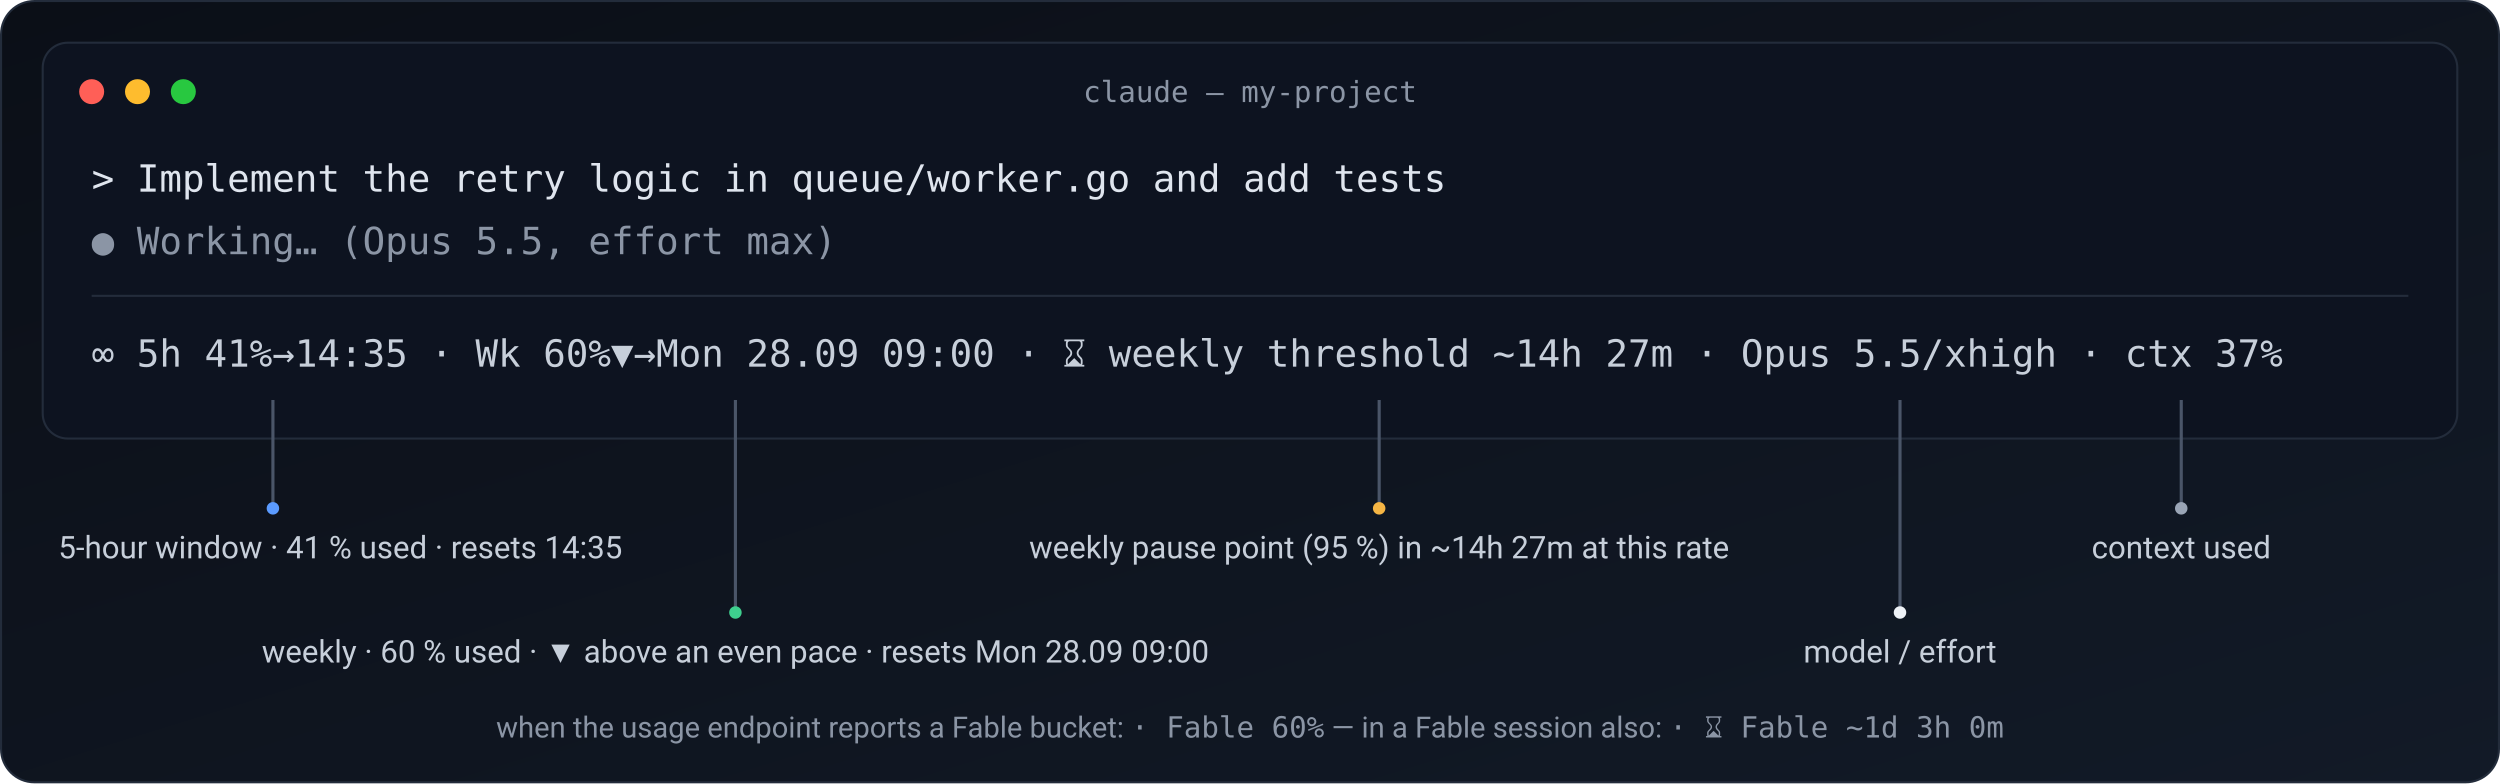
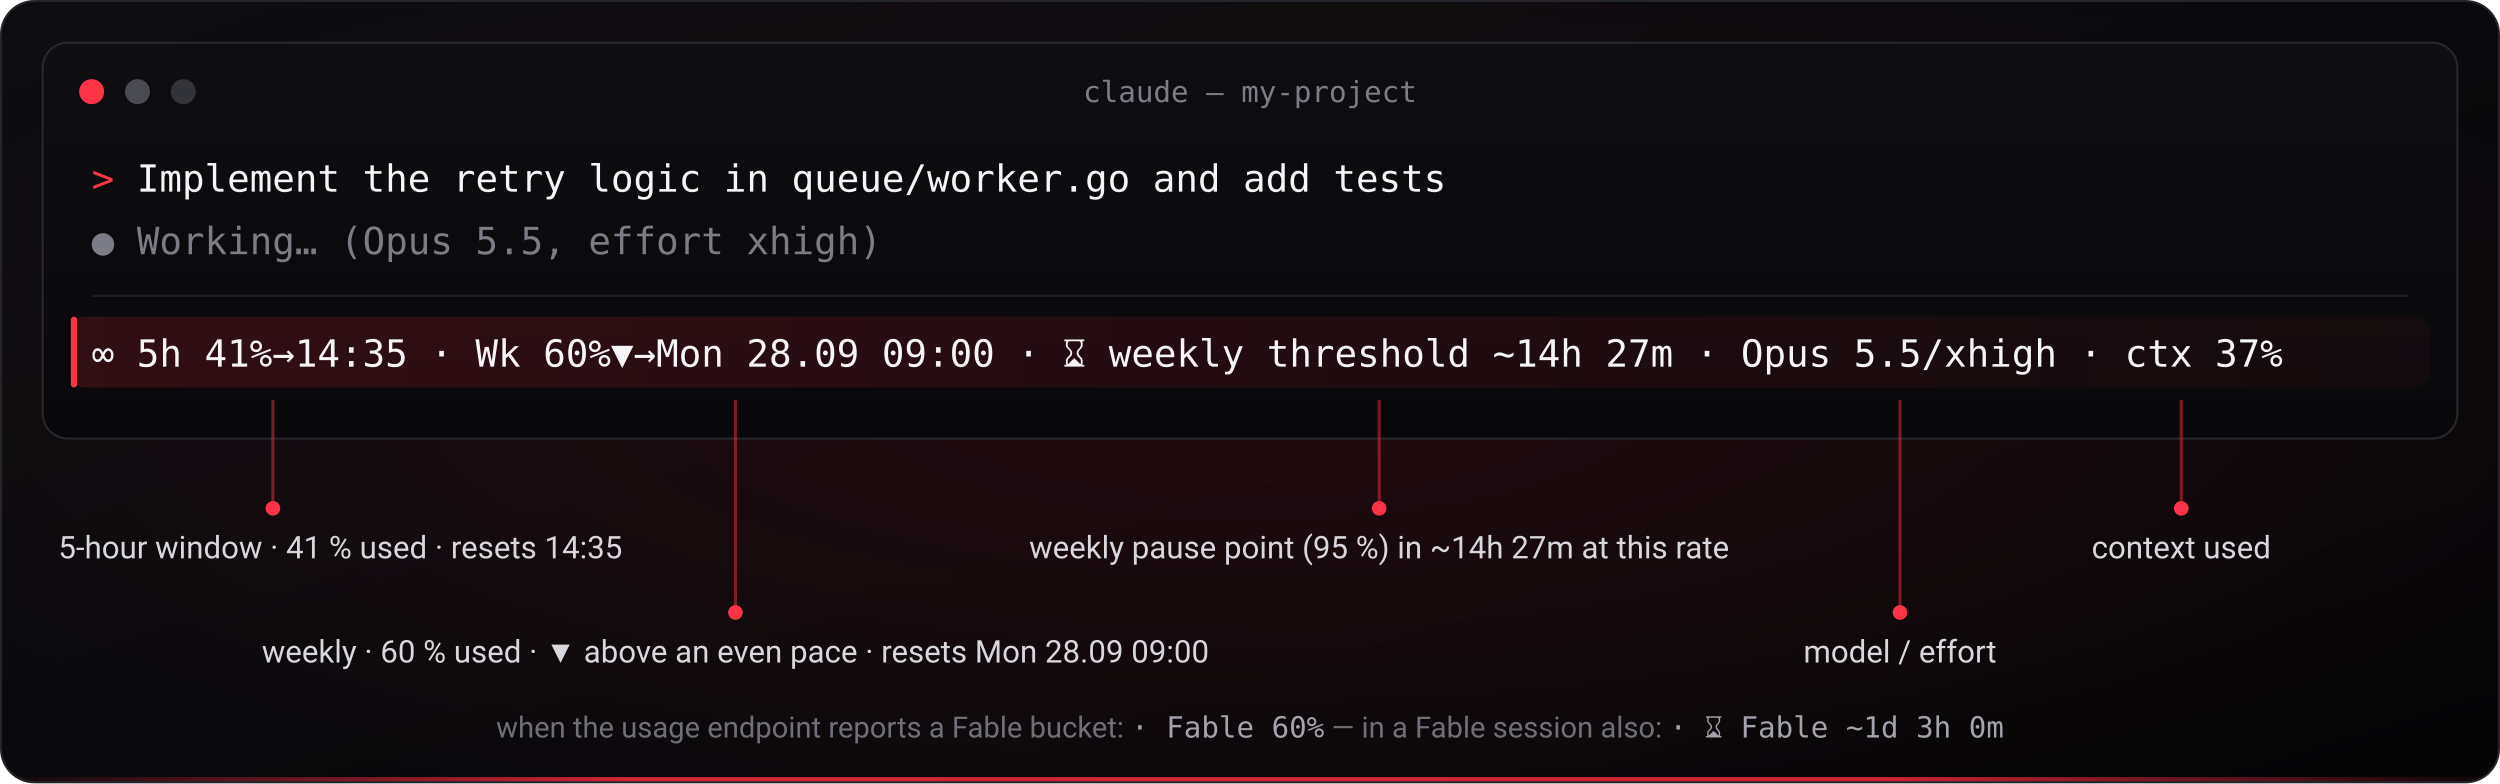
<svg xmlns="http://www.w3.org/2000/svg" width="1200" height="376" viewBox="0 0 1200 376" role="img" aria-label="The noctis status line: 5-hour window, weekly window with pace marker and ETA, model and effort, context">
  <defs>
    <linearGradient id="bg" x1="0" y1="0" x2="1" y2="1">
-       <stop offset="0" stop-color="#0b0f17" />
-       <stop offset="1" stop-color="#121a27" />
+       <stop offset="0" stop-color="#0d0d10" />
+       <stop offset="1" stop-color="#050506" />
    </linearGradient>
+     <radialGradient id="glow" cx="0.5" cy="0.5" r="0.6">
+       <stop offset="0" stop-color="#ff1f3d" stop-opacity="0.1" />
+       <stop offset="1" stop-color="#ff1f3d" stop-opacity="0" />
+     </radialGradient>
+     <linearGradient id="window" x1="0" y1="0" x2="0" y2="1">
+       <stop offset="0" stop-color="#0e0e12" />
+       <stop offset="1" stop-color="#08080a" />
+     </linearGradient>
+     <linearGradient id="bar" x1="0" y1="0" x2="1" y2="0">
+       <stop offset="0" stop-color="#ff2a40" stop-opacity="0.16" />
+       <stop offset="1" stop-color="#ff2a40" stop-opacity="0.04" />
+     </linearGradient>
+     <linearGradient id="rule" x1="0" y1="0" x2="1" y2="0">
+       <stop offset="0" stop-color="#ff2a40" stop-opacity="0" />
+       <stop offset="0.25" stop-color="#ff2a40" stop-opacity="0.8" />
+       <stop offset="0.75" stop-color="#ff2a40" stop-opacity="0.8" />
+       <stop offset="1" stop-color="#ff2a40" stop-opacity="0" />
+     </linearGradient>
+     <clipPath id="frame">
+       <rect x="0.5" y="0.5" width="1199" height="375" rx="16" />
+     </clipPath>
    <style>
      .mono { font-family: ui-monospace, "Cascadia Mono", "SF Mono", Menlo, Consolas, "DejaVu Sans Mono", "Liberation Mono", monospace; }
      .sans { font-family: -apple-system, "Segoe UI", Roboto, "Helvetica Neue", Arial, "Liberation Sans", sans-serif; }
-       .line { font-size: 18px; fill: #dfe5ee; }
-       .dim { font-size: 18px; fill: #8b95a5; }
-       .st { font-size: 18px; fill: #c7cfda; }
-       .call { font-size: 15px; fill: #c7cfda; }
-       .note { font-size: 14px; fill: #8b95a5; }
-       .conn { stroke: #4a5568; stroke-width: 1.5; fill: none; }
+       .line { font-size: 18px; fill: #f5f5f7; }
+       .dim { font-size: 18px; fill: #7c7c86; }
+       .st { font-size: 18px; fill: #f5f5f7; }
+       .call { font-size: 15px; fill: #d7d7dd; }
+       .note { font-size: 14px; fill: #6f6f79; }
+       .conn { stroke: #ff3347; stroke-opacity: 0.45; stroke-width: 1.5; fill: none; }
      .titlebar { font-size: 14px; }
    </style>
  </defs>
-   <rect x="0.5" y="0.5" width="1199" height="375" rx="16" fill="url(#bg)" stroke="#232c3b" />
-   <rect x="20.5" y="20.5" width="1159" height="190" rx="12" fill="#0d1320" stroke="#232c3b" />
-   <circle cx="44" cy="44" r="6" fill="#ff5f57" />
-   <circle cx="66" cy="44" r="6" fill="#febc2e" />
-   <circle cx="88" cy="44" r="6" fill="#28c840" />
+   <g clip-path="url(#frame)">
+     <rect width="1200" height="376" fill="url(#bg)" />
+     <rect width="1200" height="376" fill="url(#glow)" />
+     <rect x="0" y="373" width="1200" height="3" fill="url(#rule)" />
+   </g>
+   <rect x="0.5" y="0.5" width="1199" height="375" rx="16" fill="none" stroke="#24242b" />
+   <rect x="20.5" y="20.5" width="1159" height="190" rx="12" fill="url(#window)" stroke="#26262d" />
+   <circle cx="44" cy="44" r="6" fill="#ff3347" />
+   <circle cx="66" cy="44" r="6" fill="#4a4a52" />
+   <circle cx="88" cy="44" r="6" fill="#33333a" />
  <text x="600" y="49" class="mono dim titlebar" text-anchor="middle">claude — my-project</text>
-   <text x="44" y="92" class="mono line">&gt; Implement the retry logic in queue/worker.go and add tests</text>
-   <text x="44" y="122" class="mono dim">● Working… (Opus 5.5, effort max)</text>
-   <line x1="44" y1="142" x2="1156" y2="142" stroke="#232c3b" />
+   <text x="44" y="92" class="mono line">
+     <tspan fill="#ff3347">&gt;</tspan> Implement the retry logic in queue/worker.go and add tests</text>
+   <text x="44" y="122" class="mono dim">● Working… (Opus 5.5, effort xhigh)</text>
+   <line x1="44" y1="142" x2="1156" y2="142" stroke="#1c1c22" />
+   <rect x="34" y="152" width="1132" height="34" rx="7" fill="url(#bar)" />
+   <rect x="34" y="152" width="3" height="34" rx="1.5" fill="#ff3347" />
  <text x="44" y="176" class="mono st" textLength="1041" lengthAdjust="spacing">∞ 5h 41%→14:35 · Wk 60%▼→Mon 28.09 09:00 · ⌛ weekly threshold ~14h 27m · Opus 5.5/xhigh · ctx 37%</text>
  <g class="conn">
    <path d="M131 192 V244" />
    <path d="M662 192 V244" />
    <path d="M1047 192 V244" />
    <path d="M353 192 V294" />
    <path d="M912 192 V294" />
  </g>
  <g class="sans call">
-     <circle cx="131" cy="244" r="3" fill="#5b9bff" />
+     <circle cx="131" cy="244" r="3.5" fill="#ff3347" />
    <text x="28" y="268">5-hour window · 41 % used · resets 14:35</text>
-     <circle cx="662" cy="244" r="3" fill="#f5b544" />
+     <circle cx="662" cy="244" r="3.5" fill="#ff3347" />
    <text x="662" y="268" text-anchor="middle">weekly pause point (95 %) in ~14h 27m at this rate</text>
-     <circle cx="1047" cy="244" r="3" fill="#9aa5b6" />
+     <circle cx="1047" cy="244" r="3.5" fill="#ff3347" />
    <text x="1047" y="268" text-anchor="middle">context used</text>
-     <circle cx="353" cy="294" r="3" fill="#3ecf8e" />
+     <circle cx="353" cy="294" r="3.5" fill="#ff3347" />
    <text x="353" y="318" text-anchor="middle">weekly · 60 % used · ▼ above an even pace · resets Mon 28.09 09:00</text>
-     <circle cx="912" cy="294" r="3" fill="#eef2f7" />
+     <circle cx="912" cy="294" r="3.5" fill="#ff3347" />
    <text x="912" y="318" text-anchor="middle">model / effort</text>
  </g>
-   <text x="600" y="354" class="sans note" text-anchor="middle">when the usage endpoint reports a Fable bucket: <tspan class="mono">· Fable 60%</tspan> — in a Fable session also: <tspan class="mono">· ⌛ Fable ~1d 3h 0m</tspan>
+   <text x="600" y="354" class="sans note" text-anchor="middle">when the usage endpoint reports a Fable bucket: <tspan class="mono" fill="#a3a3ad">· Fable 60%</tspan> — in a Fable session also: <tspan class="mono" fill="#a3a3ad">· ⌛ Fable ~1d 3h 0m</tspan>
  </text>
</svg>
